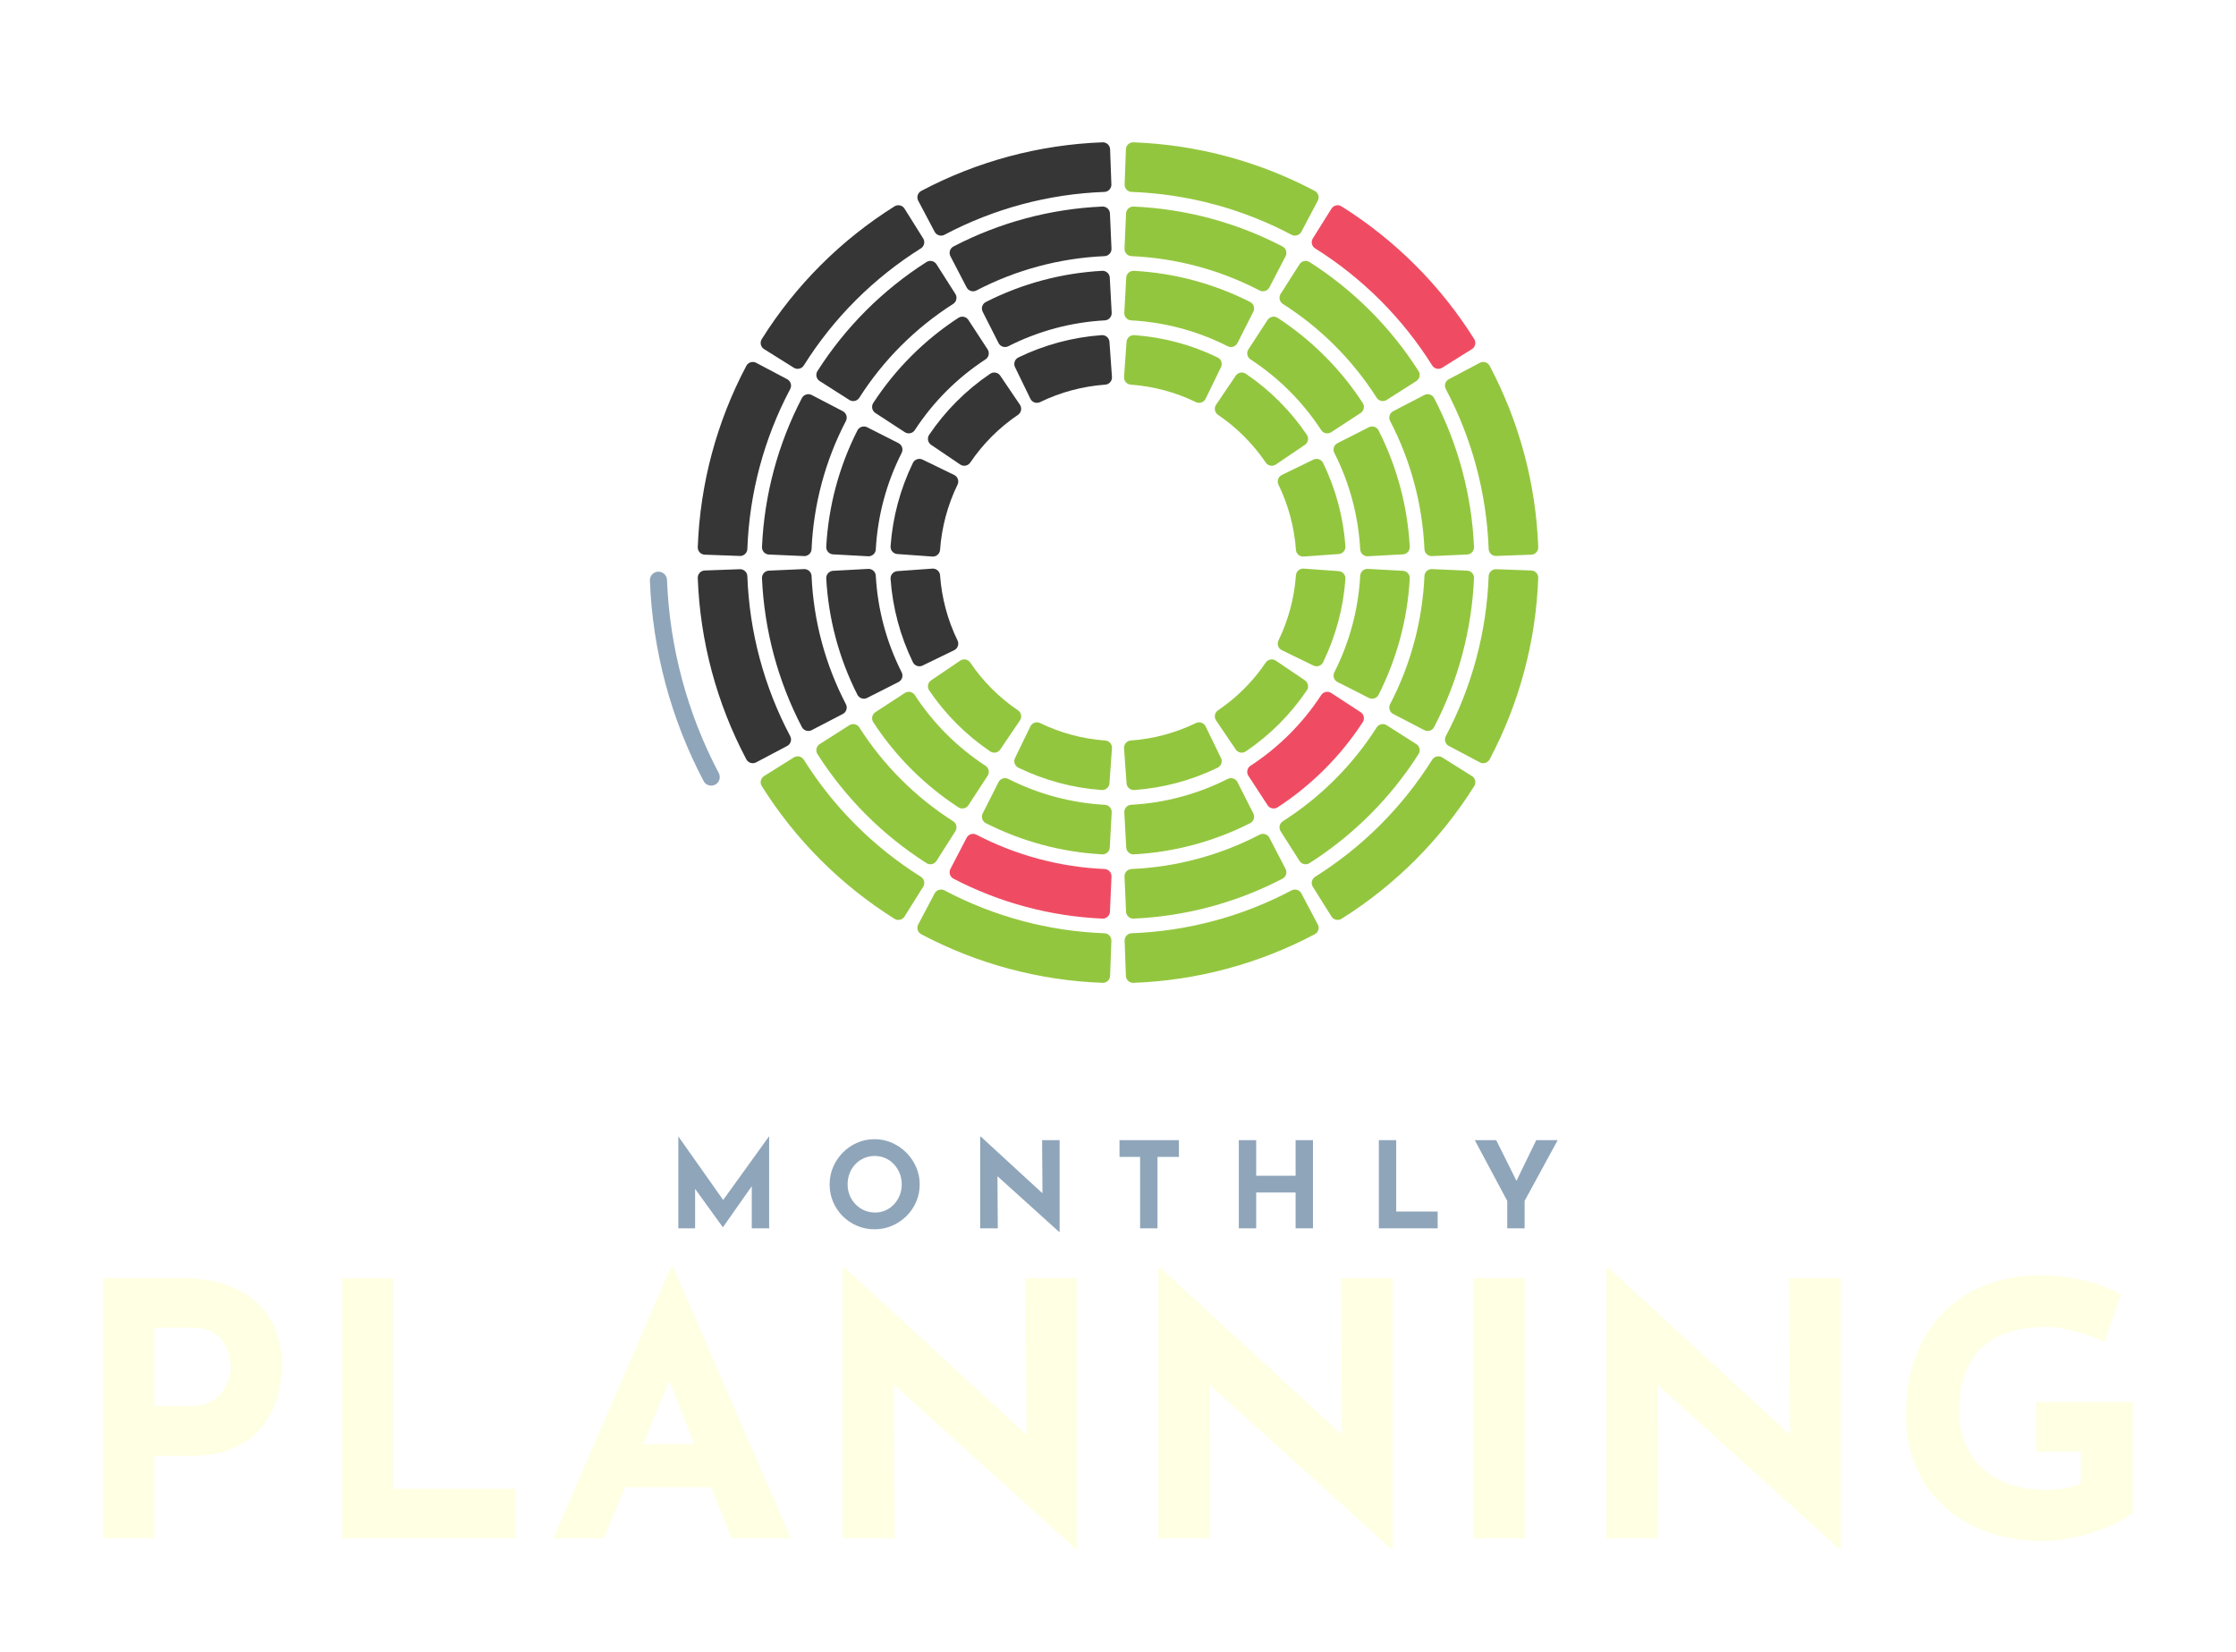
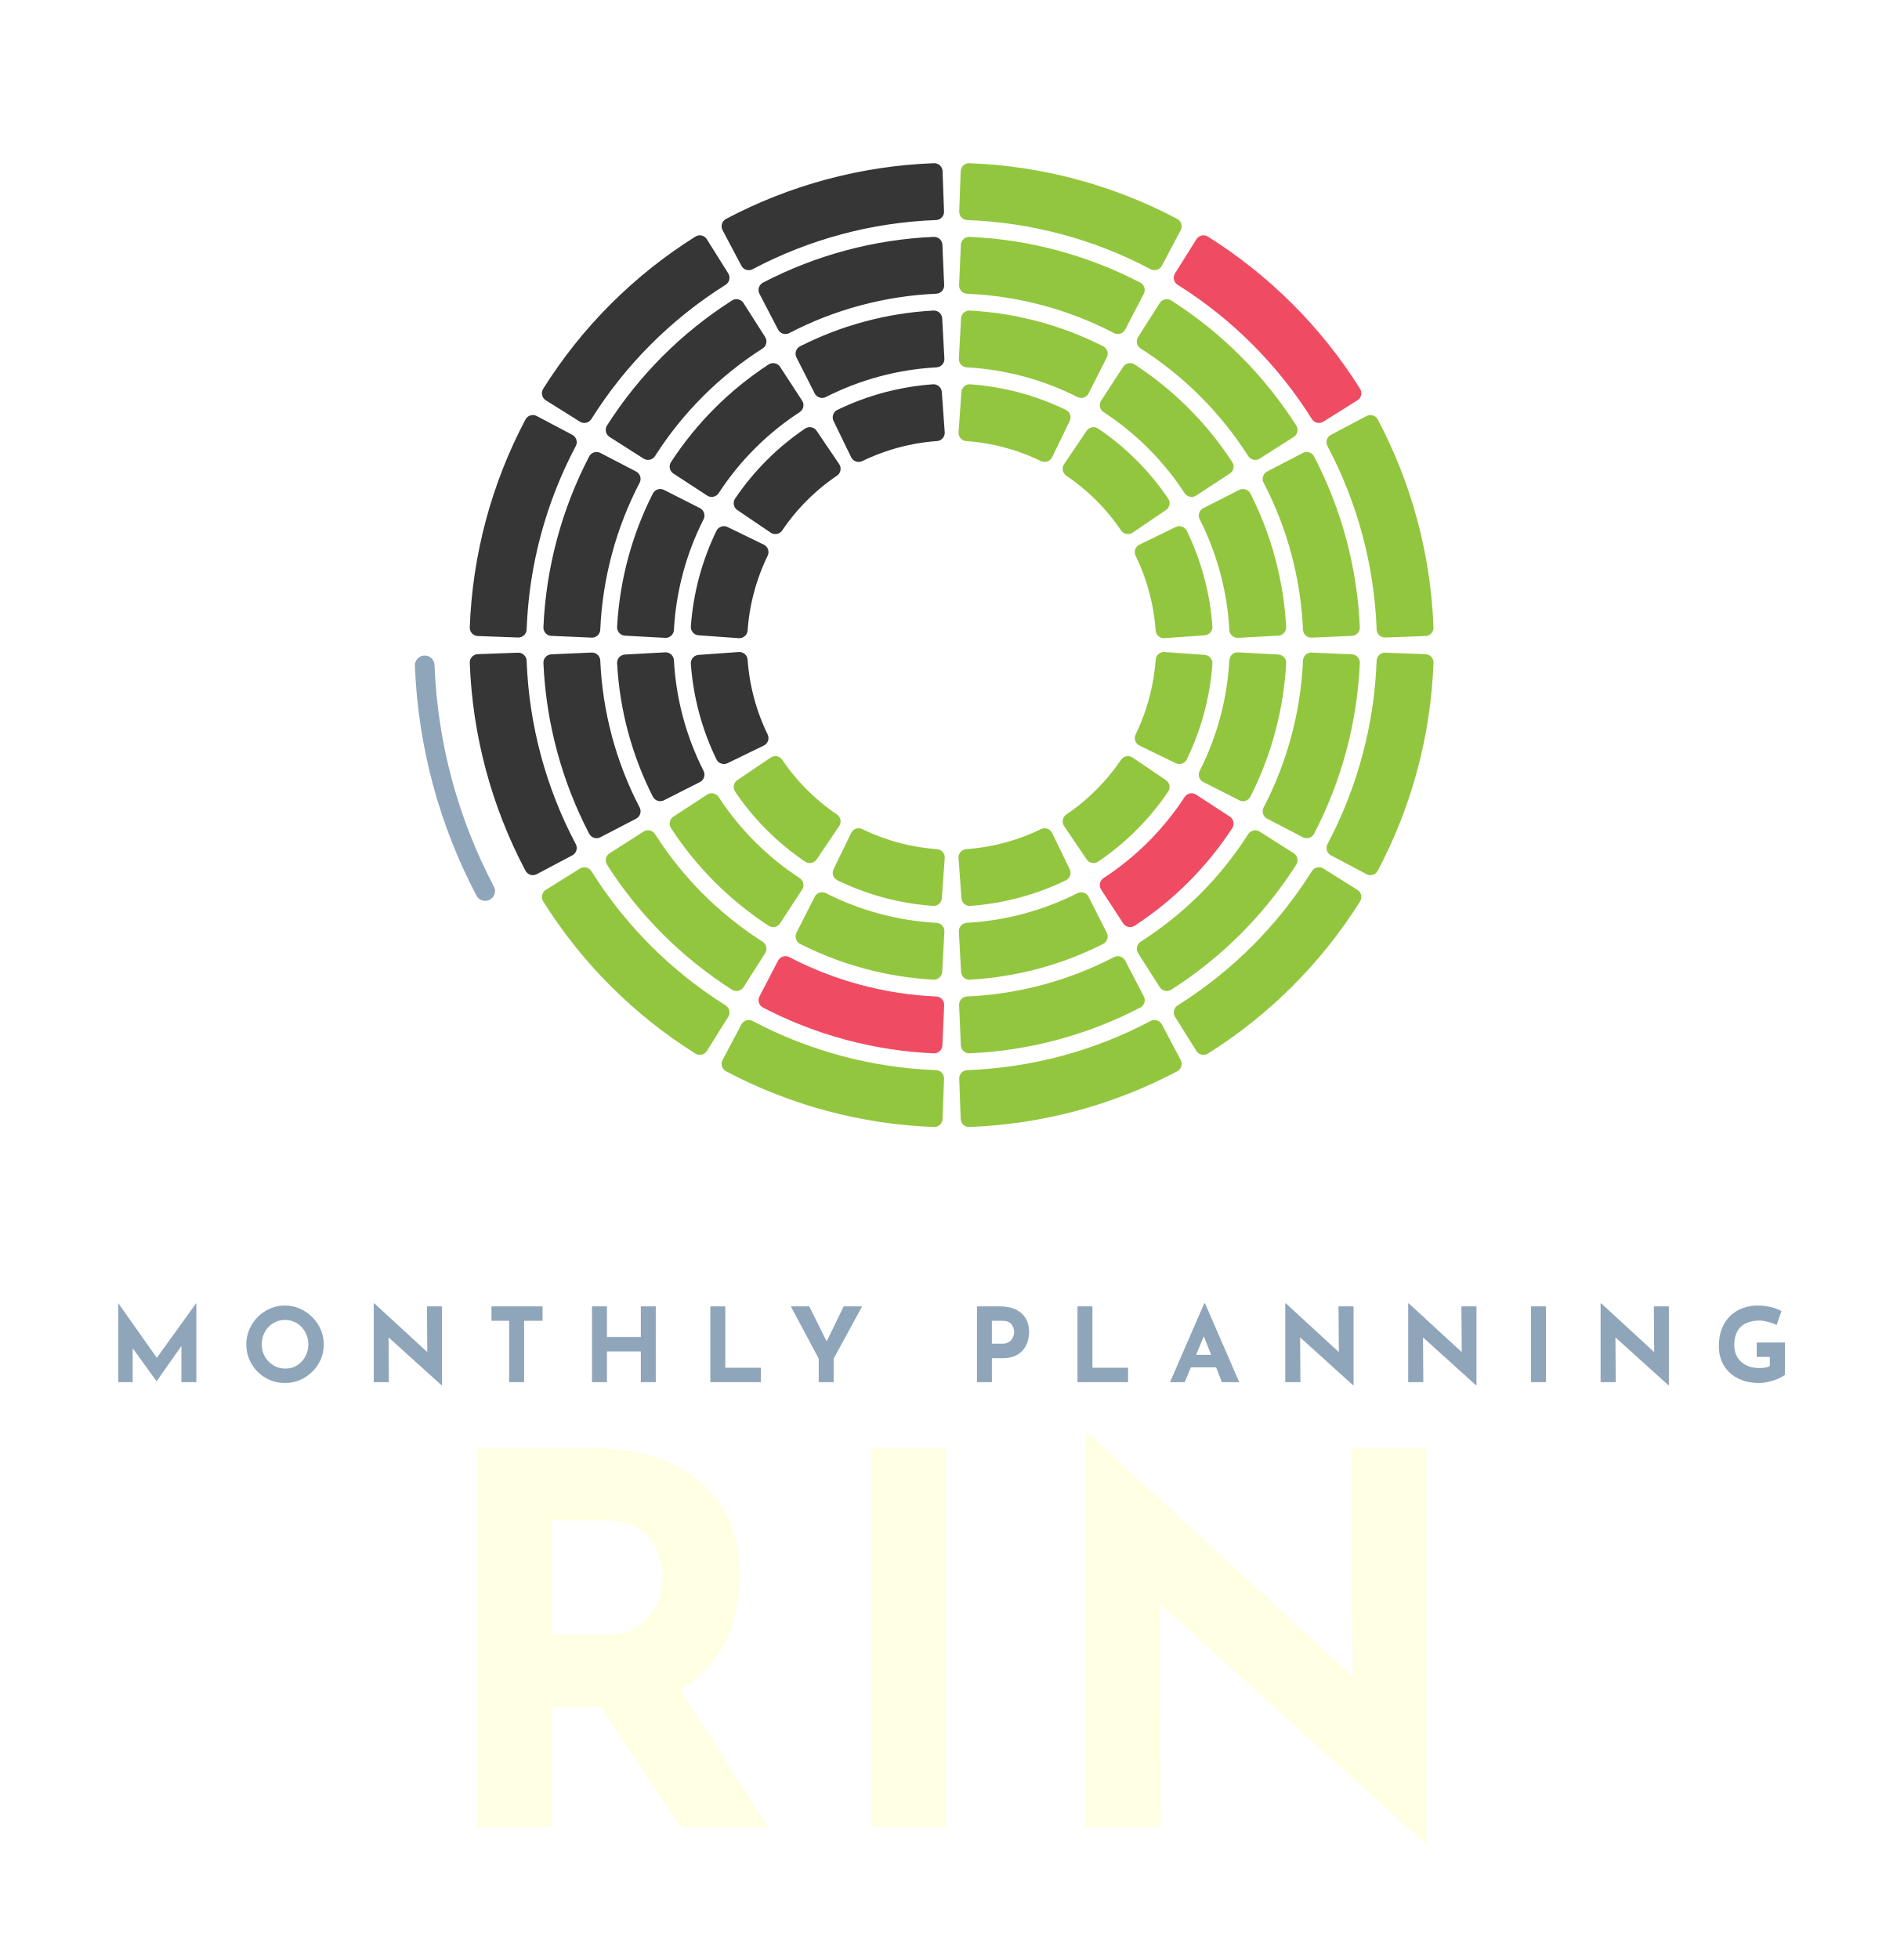
- <svg xmlns="http://www.w3.org/2000/svg" width="784" height="579" viewBox="0 0 784 579">
+ <svg xmlns="http://www.w3.org/2000/svg" width="582" height="599" viewBox="0 0 582 599">
  <g>
-     <path d="M397.54 120.05A77.4 77.4 0 0 1 425.81 127.62L420.43 138.69A65.1 65.1 0 0 0 396.66 132.32Z" fill="#93c63f" stroke="#93c63f" stroke-width="5.1" stroke-linejoin="round" />
-     <path d="M397.43 97.5A99.9 99.9 0 0 1 437.17 108.15L431.61 119.12A87.6 87.6 0 0 0 396.76 109.78Z" fill="#93c63f" stroke="#93c63f" stroke-width="5.1" stroke-linejoin="round" />
-     <path d="M397.37 74.97A122.4 122.4 0 0 1 448.49 88.67L442.82 99.58A110.1 110.1 0 0 0 396.83 87.26Z" fill="#93c63f" stroke="#93c63f" stroke-width="5.1" stroke-linejoin="round" />
-     <path d="M397.32 52.45A144.9 144.9 0 0 1 459.79 69.19L454.04 80.06A132.6 132.6 0 0 0 396.87 64.74Z" fill="#93c63f" stroke="#93c63f" stroke-width="5.1" stroke-linejoin="round" />
-     <path d="M435.39 133.16A77.4 77.4 0 0 1 456.09 153.86L445.91 160.75A65.1 65.1 0 0 0 428.5 143.34Z" fill="#93c63f" stroke="#93c63f" stroke-width="5.1" stroke-linejoin="round" />
-     <path d="M446.58 113.58A99.9 99.9 0 0 1 475.67 142.67L465.37 149.39A87.6 87.6 0 0 0 439.86 123.88Z" fill="#93c63f" stroke="#93c63f" stroke-width="5.1" stroke-linejoin="round" />
-     <path d="M457.79 94.03A122.4 122.4 0 0 1 495.22 131.46L484.84 138.07A110.1 110.1 0 0 0 451.18 104.41Z" fill="#93c63f" stroke="#93c63f" stroke-width="5.1" stroke-linejoin="round" />
-     <path d="M469.01 74.51A144.9 144.9 0 0 1 514.74 120.24L504.32 126.77A132.6 132.6 0 0 0 462.48 84.93Z" fill="#ef4c63" stroke="#ef4c63" stroke-width="5.1" stroke-linejoin="round" />
-     <path d="M461.63 163.44A77.4 77.4 0 0 1 469.2 191.71L456.93 192.59A65.1 65.1 0 0 0 450.56 168.82Z" fill="#93c63f" stroke="#93c63f" stroke-width="5.1" stroke-linejoin="round" />
-     <path d="M481.1 152.08A99.9 99.9 0 0 1 491.75 191.82L479.47 192.49A87.6 87.6 0 0 0 470.13 157.64Z" fill="#93c63f" stroke="#93c63f" stroke-width="5.1" stroke-linejoin="round" />
-     <path d="M500.58 140.76A122.4 122.4 0 0 1 514.28 191.88L501.99 192.42A110.1 110.1 0 0 0 489.67 146.43Z" fill="#93c63f" stroke="#93c63f" stroke-width="5.1" stroke-linejoin="round" />
-     <path d="M520.06 129.46A144.9 144.9 0 0 1 536.8 191.93L524.51 192.38A132.6 132.6 0 0 0 509.19 135.21Z" fill="#93c63f" stroke="#93c63f" stroke-width="5.1" stroke-linejoin="round" />
-     <path d="M469.2 202.79A77.4 77.4 0 0 1 461.63 231.06L450.56 225.68A65.1 65.1 0 0 0 456.93 201.91Z" fill="#93c63f" stroke="#93c63f" stroke-width="5.1" stroke-linejoin="round" />
-     <path d="M491.75 202.68A99.9 99.9 0 0 1 481.1 242.42L470.13 236.86A87.6 87.6 0 0 0 479.47 202.01Z" fill="#93c63f" stroke="#93c63f" stroke-width="5.1" stroke-linejoin="round" />
-     <path d="M514.28 202.62A122.4 122.4 0 0 1 500.58 253.74L489.67 248.07A110.1 110.1 0 0 0 501.99 202.08Z" fill="#93c63f" stroke="#93c63f" stroke-width="5.1" stroke-linejoin="round" />
-     <path d="M536.8 202.57A144.9 144.9 0 0 1 520.06 265.04L509.19 259.29A132.6 132.6 0 0 0 524.51 202.12Z" fill="#93c63f" stroke="#93c63f" stroke-width="5.1" stroke-linejoin="round" />
-     <path d="M456.09 240.64A77.4 77.4 0 0 1 435.39 261.34L428.5 251.16A65.1 65.1 0 0 0 445.91 233.75Z" fill="#93c63f" stroke="#93c63f" stroke-width="5.1" stroke-linejoin="round" />
-     <path d="M475.67 251.83A99.9 99.9 0 0 1 446.58 280.92L439.86 270.62A87.6 87.6 0 0 0 465.37 245.11Z" fill="#ef4c63" stroke="#ef4c63" stroke-width="5.1" stroke-linejoin="round" />
-     <path d="M495.22 263.04A122.4 122.4 0 0 1 457.79 300.47L451.18 290.09A110.1 110.1 0 0 0 484.84 256.43Z" fill="#93c63f" stroke="#93c63f" stroke-width="5.1" stroke-linejoin="round" />
-     <path d="M514.74 274.26A144.9 144.9 0 0 1 469.01 319.99L462.48 309.57A132.6 132.6 0 0 0 504.32 267.73Z" fill="#93c63f" stroke="#93c63f" stroke-width="5.1" stroke-linejoin="round" />
-     <path d="M425.81 266.88A77.4 77.4 0 0 1 397.54 274.45L396.66 262.18A65.1 65.1 0 0 0 420.43 255.81Z" fill="#93c63f" stroke="#93c63f" stroke-width="5.1" stroke-linejoin="round" />
-     <path d="M437.17 286.35A99.9 99.9 0 0 1 397.43 297L396.76 284.72A87.6 87.6 0 0 0 431.61 275.38Z" fill="#93c63f" stroke="#93c63f" stroke-width="5.1" stroke-linejoin="round" />
-     <path d="M448.49 305.83A122.4 122.4 0 0 1 397.37 319.53L396.83 307.24A110.1 110.1 0 0 0 442.82 294.92Z" fill="#93c63f" stroke="#93c63f" stroke-width="5.1" stroke-linejoin="round" />
-     <path d="M459.79 325.31A144.9 144.9 0 0 1 397.32 342.05L396.87 329.76A132.6 132.6 0 0 0 454.04 314.44Z" fill="#93c63f" stroke="#93c63f" stroke-width="5.1" stroke-linejoin="round" />
-     <path d="M386.46 274.45A77.4 77.4 0 0 1 358.19 266.88L363.57 255.81A65.1 65.1 0 0 0 387.34 262.18Z" fill="#93c63f" stroke="#93c63f" stroke-width="5.1" stroke-linejoin="round" />
-     <path d="M386.57 297A99.9 99.9 0 0 1 346.83 286.35L352.39 275.38A87.6 87.6 0 0 0 387.24 284.72Z" fill="#93c63f" stroke="#93c63f" stroke-width="5.1" stroke-linejoin="round" />
-     <path d="M386.63 319.53A122.4 122.4 0 0 1 335.51 305.83L341.18 294.92A110.1 110.1 0 0 0 387.17 307.24Z" fill="#ef4c63" stroke="#ef4c63" stroke-width="5.1" stroke-linejoin="round" />
-     <path d="M386.68 342.05A144.9 144.9 0 0 1 324.21 325.31L329.96 314.44A132.6 132.6 0 0 0 387.13 329.76Z" fill="#93c63f" stroke="#93c63f" stroke-width="5.1" stroke-linejoin="round" />
-     <path d="M348.61 261.34A77.4 77.4 0 0 1 327.91 240.64L338.09 233.75A65.1 65.1 0 0 0 355.5 251.16Z" fill="#93c63f" stroke="#93c63f" stroke-width="5.1" stroke-linejoin="round" />
-     <path d="M337.42 280.92A99.9 99.9 0 0 1 308.33 251.83L318.63 245.11A87.6 87.6 0 0 0 344.14 270.62Z" fill="#93c63f" stroke="#93c63f" stroke-width="5.1" stroke-linejoin="round" />
-     <path d="M326.21 300.47A122.4 122.4 0 0 1 288.78 263.04L299.16 256.43A110.1 110.1 0 0 0 332.82 290.09Z" fill="#93c63f" stroke="#93c63f" stroke-width="5.1" stroke-linejoin="round" />
-     <path d="M314.99 319.99A144.9 144.9 0 0 1 269.26 274.26L279.68 267.73A132.6 132.6 0 0 0 321.52 309.57Z" fill="#93c63f" stroke="#93c63f" stroke-width="5.1" stroke-linejoin="round" />
-     <path d="M322.37 231.06A77.4 77.4 0 0 1 314.8 202.79L327.07 201.91A65.1 65.1 0 0 0 333.44 225.68Z" fill="#363636" stroke="#363636" stroke-width="5.1" stroke-linejoin="round" />
-     <path d="M302.9 242.42A99.9 99.9 0 0 1 292.25 202.68L304.53 202.01A87.6 87.6 0 0 0 313.87 236.86Z" fill="#363636" stroke="#363636" stroke-width="5.1" stroke-linejoin="round" />
-     <path d="M283.42 253.74A122.4 122.4 0 0 1 269.72 202.62L282.01 202.08A110.1 110.1 0 0 0 294.33 248.07Z" fill="#363636" stroke="#363636" stroke-width="5.1" stroke-linejoin="round" />
-     <path d="M263.94 265.04A144.9 144.9 0 0 1 247.2 202.57L259.49 202.12A132.6 132.6 0 0 0 274.81 259.29Z" fill="#363636" stroke="#363636" stroke-width="5.1" stroke-linejoin="round" />
-     <path d="M314.8 191.71A77.4 77.4 0 0 1 322.37 163.44L333.44 168.82A65.1 65.1 0 0 0 327.07 192.59Z" fill="#363636" stroke="#363636" stroke-width="5.1" stroke-linejoin="round" />
-     <path d="M292.25 191.82A99.9 99.9 0 0 1 302.9 152.08L313.87 157.64A87.6 87.6 0 0 0 304.53 192.49Z" fill="#363636" stroke="#363636" stroke-width="5.1" stroke-linejoin="round" />
-     <path d="M269.72 191.88A122.4 122.4 0 0 1 283.42 140.76L294.33 146.43A110.1 110.1 0 0 0 282.01 192.42Z" fill="#363636" stroke="#363636" stroke-width="5.1" stroke-linejoin="round" />
-     <path d="M247.2 191.93A144.9 144.9 0 0 1 263.94 129.46L274.81 135.21A132.6 132.6 0 0 0 259.49 192.38Z" fill="#363636" stroke="#363636" stroke-width="5.1" stroke-linejoin="round" />
-     <path d="M327.91 153.86A77.4 77.4 0 0 1 348.61 133.16L355.5 143.34A65.1 65.1 0 0 0 338.09 160.75Z" fill="#363636" stroke="#363636" stroke-width="5.1" stroke-linejoin="round" />
-     <path d="M308.33 142.67A99.9 99.9 0 0 1 337.42 113.58L344.14 123.88A87.6 87.6 0 0 0 318.63 149.39Z" fill="#363636" stroke="#363636" stroke-width="5.1" stroke-linejoin="round" />
-     <path d="M288.78 131.46A122.4 122.4 0 0 1 326.21 94.03L332.82 104.41A110.1 110.1 0 0 0 299.16 138.07Z" fill="#363636" stroke="#363636" stroke-width="5.1" stroke-linejoin="round" />
-     <path d="M269.26 120.24A144.9 144.9 0 0 1 314.99 74.51L321.52 84.93A132.6 132.6 0 0 0 279.68 126.77Z" fill="#363636" stroke="#363636" stroke-width="5.1" stroke-linejoin="round" />
-     <path d="M358.19 127.62A77.4 77.4 0 0 1 386.46 120.05L387.34 132.32A65.1 65.1 0 0 0 363.57 138.69Z" fill="#363636" stroke="#363636" stroke-width="5.1" stroke-linejoin="round" />
-     <path d="M346.83 108.15A99.9 99.9 0 0 1 386.57 97.5L387.24 109.78A87.6 87.6 0 0 0 352.39 119.12Z" fill="#363636" stroke="#363636" stroke-width="5.1" stroke-linejoin="round" />
-     <path d="M335.51 88.67A122.4 122.4 0 0 1 386.63 74.97L387.17 87.26A110.1 110.1 0 0 0 341.18 99.58Z" fill="#363636" stroke="#363636" stroke-width="5.1" stroke-linejoin="round" />
-     <path d="M324.21 69.19A144.9 144.9 0 0 1 386.68 52.45L387.13 64.74A132.6 132.6 0 0 0 329.96 80.06Z" fill="#363636" stroke="#363636" stroke-width="5.1" stroke-linejoin="round" />
-     <path d="M249.36 272.45A161.25 161.25 0 0 1 230.87 203.44" fill="none" stroke="#8fa5ba" stroke-width="6" stroke-linecap="round" />
+     <path d="M296.54 120.05A77.4 77.4 0 0 1 324.81 127.62L319.43 138.69A65.1 65.1 0 0 0 295.66 132.32Z" fill="#93c63f" stroke="#93c63f" stroke-width="5.1" stroke-linejoin="round" />
+     <path d="M296.43 97.5A99.9 99.9 0 0 1 336.17 108.15L330.61 119.12A87.6 87.6 0 0 0 295.76 109.78Z" fill="#93c63f" stroke="#93c63f" stroke-width="5.1" stroke-linejoin="round" />
+     <path d="M296.37 74.97A122.4 122.4 0 0 1 347.49 88.67L341.82 99.58A110.1 110.1 0 0 0 295.83 87.26Z" fill="#93c63f" stroke="#93c63f" stroke-width="5.1" stroke-linejoin="round" />
+     <path d="M296.32 52.45A144.9 144.9 0 0 1 358.79 69.19L353.04 80.06A132.6 132.6 0 0 0 295.87 64.74Z" fill="#93c63f" stroke="#93c63f" stroke-width="5.1" stroke-linejoin="round" />
+     <path d="M334.39 133.16A77.4 77.4 0 0 1 355.09 153.86L344.91 160.75A65.1 65.1 0 0 0 327.5 143.34Z" fill="#93c63f" stroke="#93c63f" stroke-width="5.1" stroke-linejoin="round" />
+     <path d="M345.58 113.58A99.9 99.9 0 0 1 374.67 142.67L364.37 149.39A87.6 87.6 0 0 0 338.86 123.88Z" fill="#93c63f" stroke="#93c63f" stroke-width="5.1" stroke-linejoin="round" />
+     <path d="M356.79 94.03A122.4 122.4 0 0 1 394.22 131.46L383.84 138.07A110.1 110.1 0 0 0 350.18 104.41Z" fill="#93c63f" stroke="#93c63f" stroke-width="5.1" stroke-linejoin="round" />
+     <path d="M368.01 74.51A144.9 144.9 0 0 1 413.74 120.24L403.32 126.77A132.6 132.6 0 0 0 361.48 84.93Z" fill="#ef4c63" stroke="#ef4c63" stroke-width="5.1" stroke-linejoin="round" />
+     <path d="M360.63 163.44A77.4 77.4 0 0 1 368.2 191.71L355.93 192.59A65.1 65.1 0 0 0 349.56 168.82Z" fill="#93c63f" stroke="#93c63f" stroke-width="5.1" stroke-linejoin="round" />
+     <path d="M380.1 152.08A99.9 99.9 0 0 1 390.75 191.82L378.47 192.49A87.6 87.6 0 0 0 369.13 157.64Z" fill="#93c63f" stroke="#93c63f" stroke-width="5.1" stroke-linejoin="round" />
+     <path d="M399.58 140.76A122.4 122.4 0 0 1 413.28 191.88L400.99 192.42A110.1 110.1 0 0 0 388.67 146.43Z" fill="#93c63f" stroke="#93c63f" stroke-width="5.1" stroke-linejoin="round" />
+     <path d="M419.06 129.46A144.9 144.9 0 0 1 435.8 191.93L423.51 192.38A132.6 132.6 0 0 0 408.19 135.21Z" fill="#93c63f" stroke="#93c63f" stroke-width="5.1" stroke-linejoin="round" />
+     <path d="M368.2 202.79A77.4 77.4 0 0 1 360.63 231.06L349.56 225.68A65.1 65.1 0 0 0 355.93 201.91Z" fill="#93c63f" stroke="#93c63f" stroke-width="5.1" stroke-linejoin="round" />
+     <path d="M390.75 202.68A99.9 99.9 0 0 1 380.1 242.42L369.13 236.86A87.6 87.6 0 0 0 378.47 202.01Z" fill="#93c63f" stroke="#93c63f" stroke-width="5.1" stroke-linejoin="round" />
+     <path d="M413.28 202.62A122.4 122.4 0 0 1 399.58 253.74L388.67 248.07A110.1 110.1 0 0 0 400.99 202.08Z" fill="#93c63f" stroke="#93c63f" stroke-width="5.1" stroke-linejoin="round" />
+     <path d="M435.8 202.57A144.9 144.9 0 0 1 419.06 265.04L408.19 259.29A132.6 132.6 0 0 0 423.51 202.12Z" fill="#93c63f" stroke="#93c63f" stroke-width="5.1" stroke-linejoin="round" />
+     <path d="M355.09 240.64A77.4 77.4 0 0 1 334.39 261.34L327.5 251.16A65.1 65.1 0 0 0 344.91 233.75Z" fill="#93c63f" stroke="#93c63f" stroke-width="5.1" stroke-linejoin="round" />
+     <path d="M374.67 251.83A99.9 99.9 0 0 1 345.58 280.92L338.86 270.62A87.6 87.6 0 0 0 364.37 245.11Z" fill="#ef4c63" stroke="#ef4c63" stroke-width="5.1" stroke-linejoin="round" />
+     <path d="M394.22 263.04A122.4 122.4 0 0 1 356.79 300.47L350.18 290.09A110.1 110.1 0 0 0 383.84 256.43Z" fill="#93c63f" stroke="#93c63f" stroke-width="5.1" stroke-linejoin="round" />
+     <path d="M413.74 274.26A144.9 144.9 0 0 1 368.01 319.99L361.48 309.57A132.6 132.6 0 0 0 403.32 267.73Z" fill="#93c63f" stroke="#93c63f" stroke-width="5.1" stroke-linejoin="round" />
+     <path d="M324.81 266.88A77.4 77.4 0 0 1 296.54 274.45L295.66 262.18A65.1 65.1 0 0 0 319.43 255.81Z" fill="#93c63f" stroke="#93c63f" stroke-width="5.1" stroke-linejoin="round" />
+     <path d="M336.17 286.35A99.9 99.9 0 0 1 296.43 297L295.76 284.72A87.6 87.6 0 0 0 330.61 275.38Z" fill="#93c63f" stroke="#93c63f" stroke-width="5.1" stroke-linejoin="round" />
+     <path d="M347.49 305.83A122.4 122.4 0 0 1 296.37 319.53L295.83 307.24A110.1 110.1 0 0 0 341.82 294.92Z" fill="#93c63f" stroke="#93c63f" stroke-width="5.1" stroke-linejoin="round" />
+     <path d="M358.79 325.31A144.9 144.9 0 0 1 296.32 342.05L295.87 329.76A132.6 132.6 0 0 0 353.04 314.44Z" fill="#93c63f" stroke="#93c63f" stroke-width="5.1" stroke-linejoin="round" />
+     <path d="M285.46 274.45A77.4 77.4 0 0 1 257.19 266.88L262.57 255.81A65.1 65.1 0 0 0 286.34 262.18Z" fill="#93c63f" stroke="#93c63f" stroke-width="5.1" stroke-linejoin="round" />
+     <path d="M285.57 297A99.9 99.9 0 0 1 245.83 286.35L251.39 275.38A87.6 87.6 0 0 0 286.24 284.72Z" fill="#93c63f" stroke="#93c63f" stroke-width="5.1" stroke-linejoin="round" />
+     <path d="M285.63 319.53A122.4 122.4 0 0 1 234.51 305.83L240.18 294.92A110.1 110.1 0 0 0 286.17 307.24Z" fill="#ef4c63" stroke="#ef4c63" stroke-width="5.1" stroke-linejoin="round" />
+     <path d="M285.68 342.05A144.9 144.9 0 0 1 223.21 325.31L228.96 314.44A132.6 132.6 0 0 0 286.13 329.76Z" fill="#93c63f" stroke="#93c63f" stroke-width="5.1" stroke-linejoin="round" />
+     <path d="M247.61 261.34A77.4 77.4 0 0 1 226.91 240.64L237.09 233.75A65.1 65.1 0 0 0 254.5 251.16Z" fill="#93c63f" stroke="#93c63f" stroke-width="5.1" stroke-linejoin="round" />
+     <path d="M236.42 280.92A99.9 99.9 0 0 1 207.33 251.83L217.63 245.11A87.6 87.6 0 0 0 243.14 270.62Z" fill="#93c63f" stroke="#93c63f" stroke-width="5.1" stroke-linejoin="round" />
+     <path d="M225.21 300.47A122.4 122.4 0 0 1 187.78 263.04L198.16 256.43A110.1 110.1 0 0 0 231.82 290.09Z" fill="#93c63f" stroke="#93c63f" stroke-width="5.1" stroke-linejoin="round" />
+     <path d="M213.99 319.99A144.9 144.9 0 0 1 168.26 274.26L178.68 267.73A132.6 132.6 0 0 0 220.52 309.57Z" fill="#93c63f" stroke="#93c63f" stroke-width="5.1" stroke-linejoin="round" />
+     <path d="M221.37 231.06A77.4 77.4 0 0 1 213.8 202.79L226.07 201.91A65.1 65.1 0 0 0 232.44 225.68Z" fill="#363636" stroke="#363636" stroke-width="5.1" stroke-linejoin="round" />
+     <path d="M201.9 242.42A99.9 99.9 0 0 1 191.25 202.68L203.53 202.01A87.6 87.6 0 0 0 212.87 236.86Z" fill="#363636" stroke="#363636" stroke-width="5.1" stroke-linejoin="round" />
+     <path d="M182.42 253.74A122.4 122.4 0 0 1 168.72 202.62L181.01 202.08A110.1 110.1 0 0 0 193.33 248.07Z" fill="#363636" stroke="#363636" stroke-width="5.1" stroke-linejoin="round" />
+     <path d="M162.94 265.04A144.9 144.9 0 0 1 146.2 202.57L158.49 202.12A132.6 132.6 0 0 0 173.81 259.29Z" fill="#363636" stroke="#363636" stroke-width="5.1" stroke-linejoin="round" />
+     <path d="M213.8 191.71A77.4 77.4 0 0 1 221.37 163.44L232.44 168.82A65.1 65.1 0 0 0 226.07 192.59Z" fill="#363636" stroke="#363636" stroke-width="5.1" stroke-linejoin="round" />
+     <path d="M191.25 191.82A99.9 99.9 0 0 1 201.9 152.08L212.87 157.64A87.6 87.6 0 0 0 203.53 192.49Z" fill="#363636" stroke="#363636" stroke-width="5.1" stroke-linejoin="round" />
+     <path d="M168.72 191.88A122.4 122.4 0 0 1 182.42 140.76L193.33 146.43A110.1 110.1 0 0 0 181.01 192.42Z" fill="#363636" stroke="#363636" stroke-width="5.1" stroke-linejoin="round" />
+     <path d="M146.2 191.93A144.9 144.9 0 0 1 162.94 129.46L173.81 135.21A132.6 132.6 0 0 0 158.49 192.38Z" fill="#363636" stroke="#363636" stroke-width="5.1" stroke-linejoin="round" />
+     <path d="M226.91 153.86A77.4 77.4 0 0 1 247.61 133.16L254.5 143.34A65.1 65.1 0 0 0 237.09 160.75Z" fill="#363636" stroke="#363636" stroke-width="5.1" stroke-linejoin="round" />
+     <path d="M207.33 142.67A99.9 99.9 0 0 1 236.42 113.58L243.14 123.88A87.6 87.6 0 0 0 217.63 149.39Z" fill="#363636" stroke="#363636" stroke-width="5.1" stroke-linejoin="round" />
+     <path d="M187.78 131.46A122.4 122.4 0 0 1 225.21 94.03L231.82 104.41A110.1 110.1 0 0 0 198.16 138.07Z" fill="#363636" stroke="#363636" stroke-width="5.1" stroke-linejoin="round" />
+     <path d="M168.26 120.24A144.9 144.9 0 0 1 213.99 74.51L220.52 84.93A132.6 132.6 0 0 0 178.68 126.77Z" fill="#363636" stroke="#363636" stroke-width="5.1" stroke-linejoin="round" />
+     <path d="M257.19 127.62A77.4 77.4 0 0 1 285.46 120.05L286.34 132.32A65.1 65.1 0 0 0 262.57 138.69Z" fill="#363636" stroke="#363636" stroke-width="5.1" stroke-linejoin="round" />
+     <path d="M245.83 108.15A99.9 99.9 0 0 1 285.57 97.5L286.24 109.78A87.6 87.6 0 0 0 251.39 119.12Z" fill="#363636" stroke="#363636" stroke-width="5.1" stroke-linejoin="round" />
+     <path d="M234.51 88.67A122.4 122.4 0 0 1 285.63 74.97L286.17 87.26A110.1 110.1 0 0 0 240.18 99.58Z" fill="#363636" stroke="#363636" stroke-width="5.1" stroke-linejoin="round" />
+     <path d="M223.21 69.19A144.9 144.9 0 0 1 285.68 52.45L286.13 64.74A132.6 132.6 0 0 0 228.96 80.06Z" fill="#363636" stroke="#363636" stroke-width="5.1" stroke-linejoin="round" />
+     <path d="M148.36 272.45A161.25 161.25 0 0 1 129.87 203.44" fill="none" stroke="#8fa5ba" stroke-width="6" stroke-linecap="round" />
  </g>
-   <path transform="translate(233.85 430.67)" d="M9.87 0L3.99 0L3.99-32.17L4.03-32.17L21.21-7.81L18.61-8.40L35.74-32.17L35.83-32.17L35.83 0L29.74 0L29.74-18.44L30.11-15.29L19.66-0.42L19.57-0.42L8.82-15.29L9.87-18.19L9.87 0ZM57.04-15.41L57.04-15.41Q57.04-18.61 58.25-21.46Q59.47-24.32 61.63-26.52Q63.80-28.73 66.65-29.99Q69.51-31.25 72.79-31.25L72.79-31.25Q76.02-31.25 78.88-29.99Q81.73-28.73 83.94-26.52Q86.14-24.32 87.38-21.46Q88.62-18.61 88.62-15.41L88.62-15.41Q88.62-12.14 87.38-9.28Q86.14-6.43 83.94-4.26Q81.73-2.10 78.88-0.88Q76.02 0.34 72.79 0.34L72.79 0.34Q69.51 0.34 66.65-0.88Q63.80-2.10 61.63-4.26Q59.47-6.43 58.25-9.28Q57.04-12.14 57.04-15.41ZM63.34-15.41L63.34-15.41Q63.34-13.36 64.07-11.57Q64.81-9.79 66.13-8.42Q67.45-7.06 69.19-6.30Q70.94-5.54 73.00-5.54L73.00-5.54Q74.97-5.54 76.67-6.30Q78.37-7.06 79.63-8.42Q80.89-9.79 81.61-11.57Q82.32-13.36 82.32-15.41L82.32-15.41Q82.32-17.51 81.59-19.32Q80.85-21.13 79.57-22.49Q78.29-23.86 76.57-24.61Q74.84-25.37 72.83-25.37L72.83-25.37Q70.81-25.37 69.09-24.61Q67.37-23.86 66.07-22.49Q64.76-21.13 64.05-19.32Q63.34-17.51 63.34-15.41ZM137.68 1.26L137.51 1.26L114.07-19.91L115.88-18.90L116.00 0L109.83 0L109.83-32.13L110.08-32.13L133.01-11.05L131.67-11.63L131.54-30.91L137.68-30.91L137.68 1.26ZM158.68-25.03L158.68-30.91L179.51-30.91L179.51-25.03L171.99-25.03L171.99 0L165.90 0L165.90-25.03L158.68-25.03ZM220.42-30.91L226.51-30.91L226.51 0L220.42 0L220.42-12.56L206.60-12.56L206.60 0L200.51 0L200.51-30.91L206.60-30.91L206.60-18.44L220.42-18.44L220.42-30.91ZM249.61 0L249.61-30.91L255.70-30.91L255.70-5.88L270.23-5.88L270.23 0L249.61 0ZM294.63 0L294.63-9.62L283.25-30.91L290.77-30.91L298.75-14.87L296.94-14.74L304.79-30.91L312.31-30.91L300.72-9.62L300.72 0L294.63 0Z" fill="#8fa5ba" />
-   <path transform="translate(24.39 539.32)" d="M11.77-91.19L39.40-91.19Q50.68-91.19 58.48-87.41Q66.29-83.63 70.38-76.76Q74.46-69.88 74.46-60.46L74.46-60.46Q74.46-54.89 72.79-49.25Q71.12-43.61 67.46-39.03Q63.81-34.44 57.68-31.66Q51.54-28.87 42.62-28.87L42.62-28.87L29.74-28.87L29.74 0L11.77 0L11.77-91.19ZM29.74-46.34L42.50-46.34Q46.59-46.34 49.31-47.76Q52.04-49.19 53.59-51.36Q55.14-53.52 55.82-55.88Q56.50-58.23 56.50-59.97L56.50-59.97Q56.50-61.33 56.06-63.62Q55.63-65.91 54.27-68.27Q52.91-70.62 50.12-72.23Q47.33-73.84 42.62-73.84L42.62-73.84L29.74-73.84L29.74-46.34ZM95.53 0L95.53-91.19L113.49-91.19L113.49-17.35L156.36-17.35L156.36 0L95.53 0ZM187.34 0L169.62 0L210.75-94.78L211.75-94.78L252.88 0L232.06 0L205.80-66.66L218.81-75.58L187.34 0ZM192.17-17.84L197.74-32.96L225.13-32.96L231.45-17.84L192.17-17.84ZM353.24 3.72L352.74 3.72L283.61-58.73L288.93-55.76L289.31 0L271.09 0L271.09-94.78L271.84-94.78L339.49-32.59L335.52-34.32L335.15-91.19L353.24-91.19L353.24 3.72ZM463.88 3.72L463.39 3.72L394.25-58.73L399.58-55.76L399.95 0L381.74 0L381.74-94.78L382.48-94.78L450.13-32.59L446.16-34.32L445.79-91.19L463.88-91.19L463.88 3.72ZM492.38 0L492.38-91.19L510.34-91.19L510.34 0L492.38 0ZM620.99 3.72L620.49 3.72L551.36-58.73L556.68-55.76L557.05 0L538.84 0L538.84-94.78L539.58-94.78L607.23-32.59L603.27-34.32L602.90-91.19L620.99-91.19L620.99 3.72ZM723.45-47.70L723.45-9.17Q721.84-7.43 718.37-5.64Q714.90-3.84 710.38-2.35Q705.86-0.87 701.15 0.06Q696.44 0.99 692.23 0.99L692.23 0.99Q681.08 0.99 672.16-2.29Q663.24-5.58 656.92-11.46Q650.60-17.35 647.25-25.40Q643.91-33.45 643.91-42.99L643.91-42.99Q643.91-55.51 647.69-64.74Q651.47-73.97 657.97-80.10Q664.48-86.23 672.96-89.21Q681.45-92.18 690.74-92.18L690.74-92.18Q699.54-92.18 706.85-90.26Q714.16-88.34 719.24-85.49L719.24-85.49L713.42-68.76Q711.19-70.00 707.47-71.24Q703.75-72.48 699.91-73.29Q696.07-74.09 693.10-74.09L693.10-74.09Q685.66-74.09 679.96-72.23Q674.26-70.38 670.36-66.66Q666.46-62.94 664.48-57.43Q662.49-51.91 662.49-44.60L662.49-44.60Q662.49-38.16 664.72-33.02Q666.95-27.88 670.98-24.28Q675.01-20.69 680.52-18.83Q686.03-16.97 692.72-16.97L692.72-16.97Q696.57-16.97 699.79-17.53Q703.01-18.09 705.24-19.33L705.24-19.33L705.24-30.36L689.50-30.36L689.50-47.70L723.45-47.70Z" fill="#FFFFE3" />
+   <path transform="translate(33.17 422.63)" d="M7.40 0L2.99 0L2.99-24.13L3.02-24.13L15.91-5.86L13.95-6.30L26.81-24.13L26.87-24.13L26.87 0L22.30 0L22.30-13.83L22.59-11.47L14.74-0.32L14.68-0.32L6.62-11.47L7.40-13.64L7.40 0ZM42.15-11.56L42.15-11.56Q42.15-13.95 43.06-16.10Q43.97-18.24 45.60-19.89Q47.22-21.55 49.36-22.49Q51.50-23.44 53.96-23.44L53.96-23.44Q56.39-23.44 58.53-22.49Q60.67-21.55 62.32-19.89Q63.98-18.24 64.91-16.10Q65.84-13.95 65.84-11.56L65.84-11.56Q65.84-9.10 64.91-6.96Q63.98-4.82 62.32-3.20Q60.67-1.57 58.53-0.66Q56.39 0.25 53.96 0.25L53.96 0.25Q51.50 0.25 49.36-0.66Q47.22-1.57 45.60-3.20Q43.97-4.82 43.06-6.96Q42.15-9.10 42.15-11.56ZM46.87-11.56L46.87-11.56Q46.87-10.02 47.42-8.68Q47.97-7.34 48.97-6.32Q49.96-5.29 51.27-4.72Q52.57-4.16 54.12-4.16L54.12-4.16Q55.60-4.16 56.87-4.72Q58.15-5.29 59.09-6.32Q60.04-7.34 60.57-8.68Q61.11-10.02 61.11-11.56L61.11-11.56Q61.11-13.14 60.56-14.49Q60.01-15.84 59.05-16.87Q58.09-17.89 56.79-18.46Q55.50-19.03 53.99-19.03L53.99-19.03Q52.48-19.03 51.19-18.46Q49.90-17.89 48.92-16.87Q47.94-15.84 47.41-14.49Q46.87-13.14 46.87-11.56ZM102.00 0.95L101.87 0.95L84.29-14.93L85.65-14.18L85.74 0L81.11 0L81.11-24.10L81.30-24.10L98.50-8.28L97.49-8.73L97.40-23.18L102.00-23.18L102.00 0.95ZM117.12-18.77L117.12-23.18L132.74-23.18L132.74-18.77L127.10-18.77L127.10 0L122.53 0L122.53-18.77L117.12-18.77ZM162.79-23.18L167.36-23.18L167.36 0L162.79 0L162.79-9.42L152.43-9.42L152.43 0L147.86 0L147.86-23.18L152.43-23.18L152.43-13.83L162.79-13.83L162.79-23.18ZM184.05 0L184.05-23.18L188.62-23.18L188.62-4.41L199.52-4.41L199.52 0L184.05 0ZM217.19 0L217.19-7.21L208.66-23.18L214.29-23.18L220.28-11.15L218.93-11.06L224.82-23.18L230.45-23.18L221.76-7.21L221.76 0L217.19 0ZM265.58-23.18L272.60-23.18Q275.47-23.18 277.45-22.22Q279.44-21.26 280.48-19.51Q281.52-17.77 281.52-15.37L281.52-15.37Q281.52-13.95 281.09-12.52Q280.67-11.09 279.74-9.92Q278.81-8.76 277.25-8.05Q275.69-7.34 273.42-7.34L273.42-7.34L270.14-7.34L270.14 0L265.58 0L265.58-23.18ZM270.14-11.78L273.39-11.78Q274.43-11.78 275.12-12.14Q275.81-12.51 276.21-13.06Q276.60-13.61 276.77-14.21Q276.95-14.80 276.95-15.25L276.95-15.25Q276.95-15.59 276.84-16.18Q276.73-16.76 276.38-17.36Q276.03-17.96 275.33-18.36Q274.62-18.77 273.42-18.77L273.42-18.77L270.14-18.77L270.14-11.78ZM296.32 0L296.32-23.18L300.89-23.18L300.89-4.41L311.79-4.41L311.79 0L296.32 0ZM329.11 0L324.61 0L335.07-24.10L335.32-24.10L345.78 0L340.48 0L333.81-16.95L337.11-19.21L329.11 0ZM330.34-4.54L331.76-8.38L338.72-8.38L340.33-4.54L330.34-4.54ZM380.74 0.95L380.61 0.95L363.04-14.93L364.39-14.18L364.49 0L359.86 0L359.86-24.10L360.04-24.10L377.24-8.28L376.24-8.73L376.14-23.18L380.74-23.18L380.74 0.95ZM418.32 0.95L418.19 0.95L400.62-14.93L401.97-14.18L402.07 0L397.44 0L397.44-24.10L397.62-24.10L414.82-8.28L413.82-8.73L413.72-23.18L418.32-23.18L418.32 0.95ZM435.01 0L435.01-23.18L439.58-23.18L439.58 0L435.01 0ZM477.16 0.95L477.04 0.95L459.46-14.93L460.81-14.18L460.91 0L456.28 0L456.28-24.10L456.47-24.10L473.67-8.28L472.66-8.73L472.56-23.18L477.16-23.18L477.16 0.95ZM512.66-12.13L512.66-2.33Q512.25-1.89 511.37-1.43Q510.49-0.98 509.34-0.60Q508.19-0.22 506.99 0.02Q505.80 0.25 504.72 0.25L504.72 0.25Q501.89 0.25 499.62-0.58Q497.35-1.42 495.75-2.91Q494.14-4.41 493.29-6.46Q492.44-8.51 492.44-10.93L492.44-10.93Q492.44-14.11 493.40-16.46Q494.36-18.81 496.01-20.36Q497.67-21.92 499.83-22.68Q501.98-23.44 504.35-23.44L504.35-23.44Q506.58-23.44 508.44-22.95Q510.30-22.46 511.59-21.73L511.59-21.73L510.11-17.48Q509.54-17.80 508.60-18.11Q507.65-18.43 506.68-18.63Q505.70-18.84 504.94-18.84L504.94-18.84Q503.05-18.84 501.61-18.36Q500.16-17.89 499.16-16.95Q498.17-16.00 497.67-14.60Q497.16-13.20 497.16-11.34L497.16-11.34Q497.16-9.70 497.73-8.39Q498.30-7.09 499.32-6.17Q500.35-5.26 501.75-4.79Q503.15-4.32 504.85-4.32L504.85-4.32Q505.83-4.32 506.65-4.46Q507.46-4.60 508.03-4.91L508.03-4.91L508.03-7.72L504.03-7.72L504.03-12.13L512.66-12.13Z" fill="#8fa5ba" />
+   <path transform="translate(130.82 558.76)" d="M14.96-115.92L50.09-115.92Q60.95-115.92 69.46-113.16Q77.96-110.41 83.71-105.29Q89.46-100.17 92.45-93.00Q95.45-85.84 95.45-76.86L95.45-76.86Q95.45-69.77 93.32-62.69Q91.19-55.60 86.39-49.77Q81.58-43.94 73.71-40.40Q65.83-36.85 54.18-36.85L54.18-36.85L37.80-36.85L37.80 0L14.96 0L14.96-115.92ZM37.80-58.91L54.02-58.91Q59.22-58.91 62.69-60.64Q66.15-62.37 68.12-65.05Q70.09-67.72 70.95-70.64Q71.82-73.55 71.82-76.07L71.82-76.07Q71.82-77.96 71.27-80.88Q70.72-83.79 68.98-86.78Q67.25-89.78 63.71-91.82Q60.16-93.87 54.18-93.87L54.18-93.87L37.80-93.87L37.80-58.91ZM48.20-44.10L75.44-44.73L104.11 0L77.49 0L48.20-44.10ZM135.61 0L135.61-115.92L158.44-115.92L158.44 0L135.61 0ZM305.39 4.72L304.76 4.72L216.88-74.66L223.65-70.88L224.12 0L200.97 0L200.97-120.49L201.91-120.49L287.91-41.42L282.87-43.63L282.40-115.92L305.39-115.92L305.39 4.72Z" fill="#FFFFE3" />
</svg>
